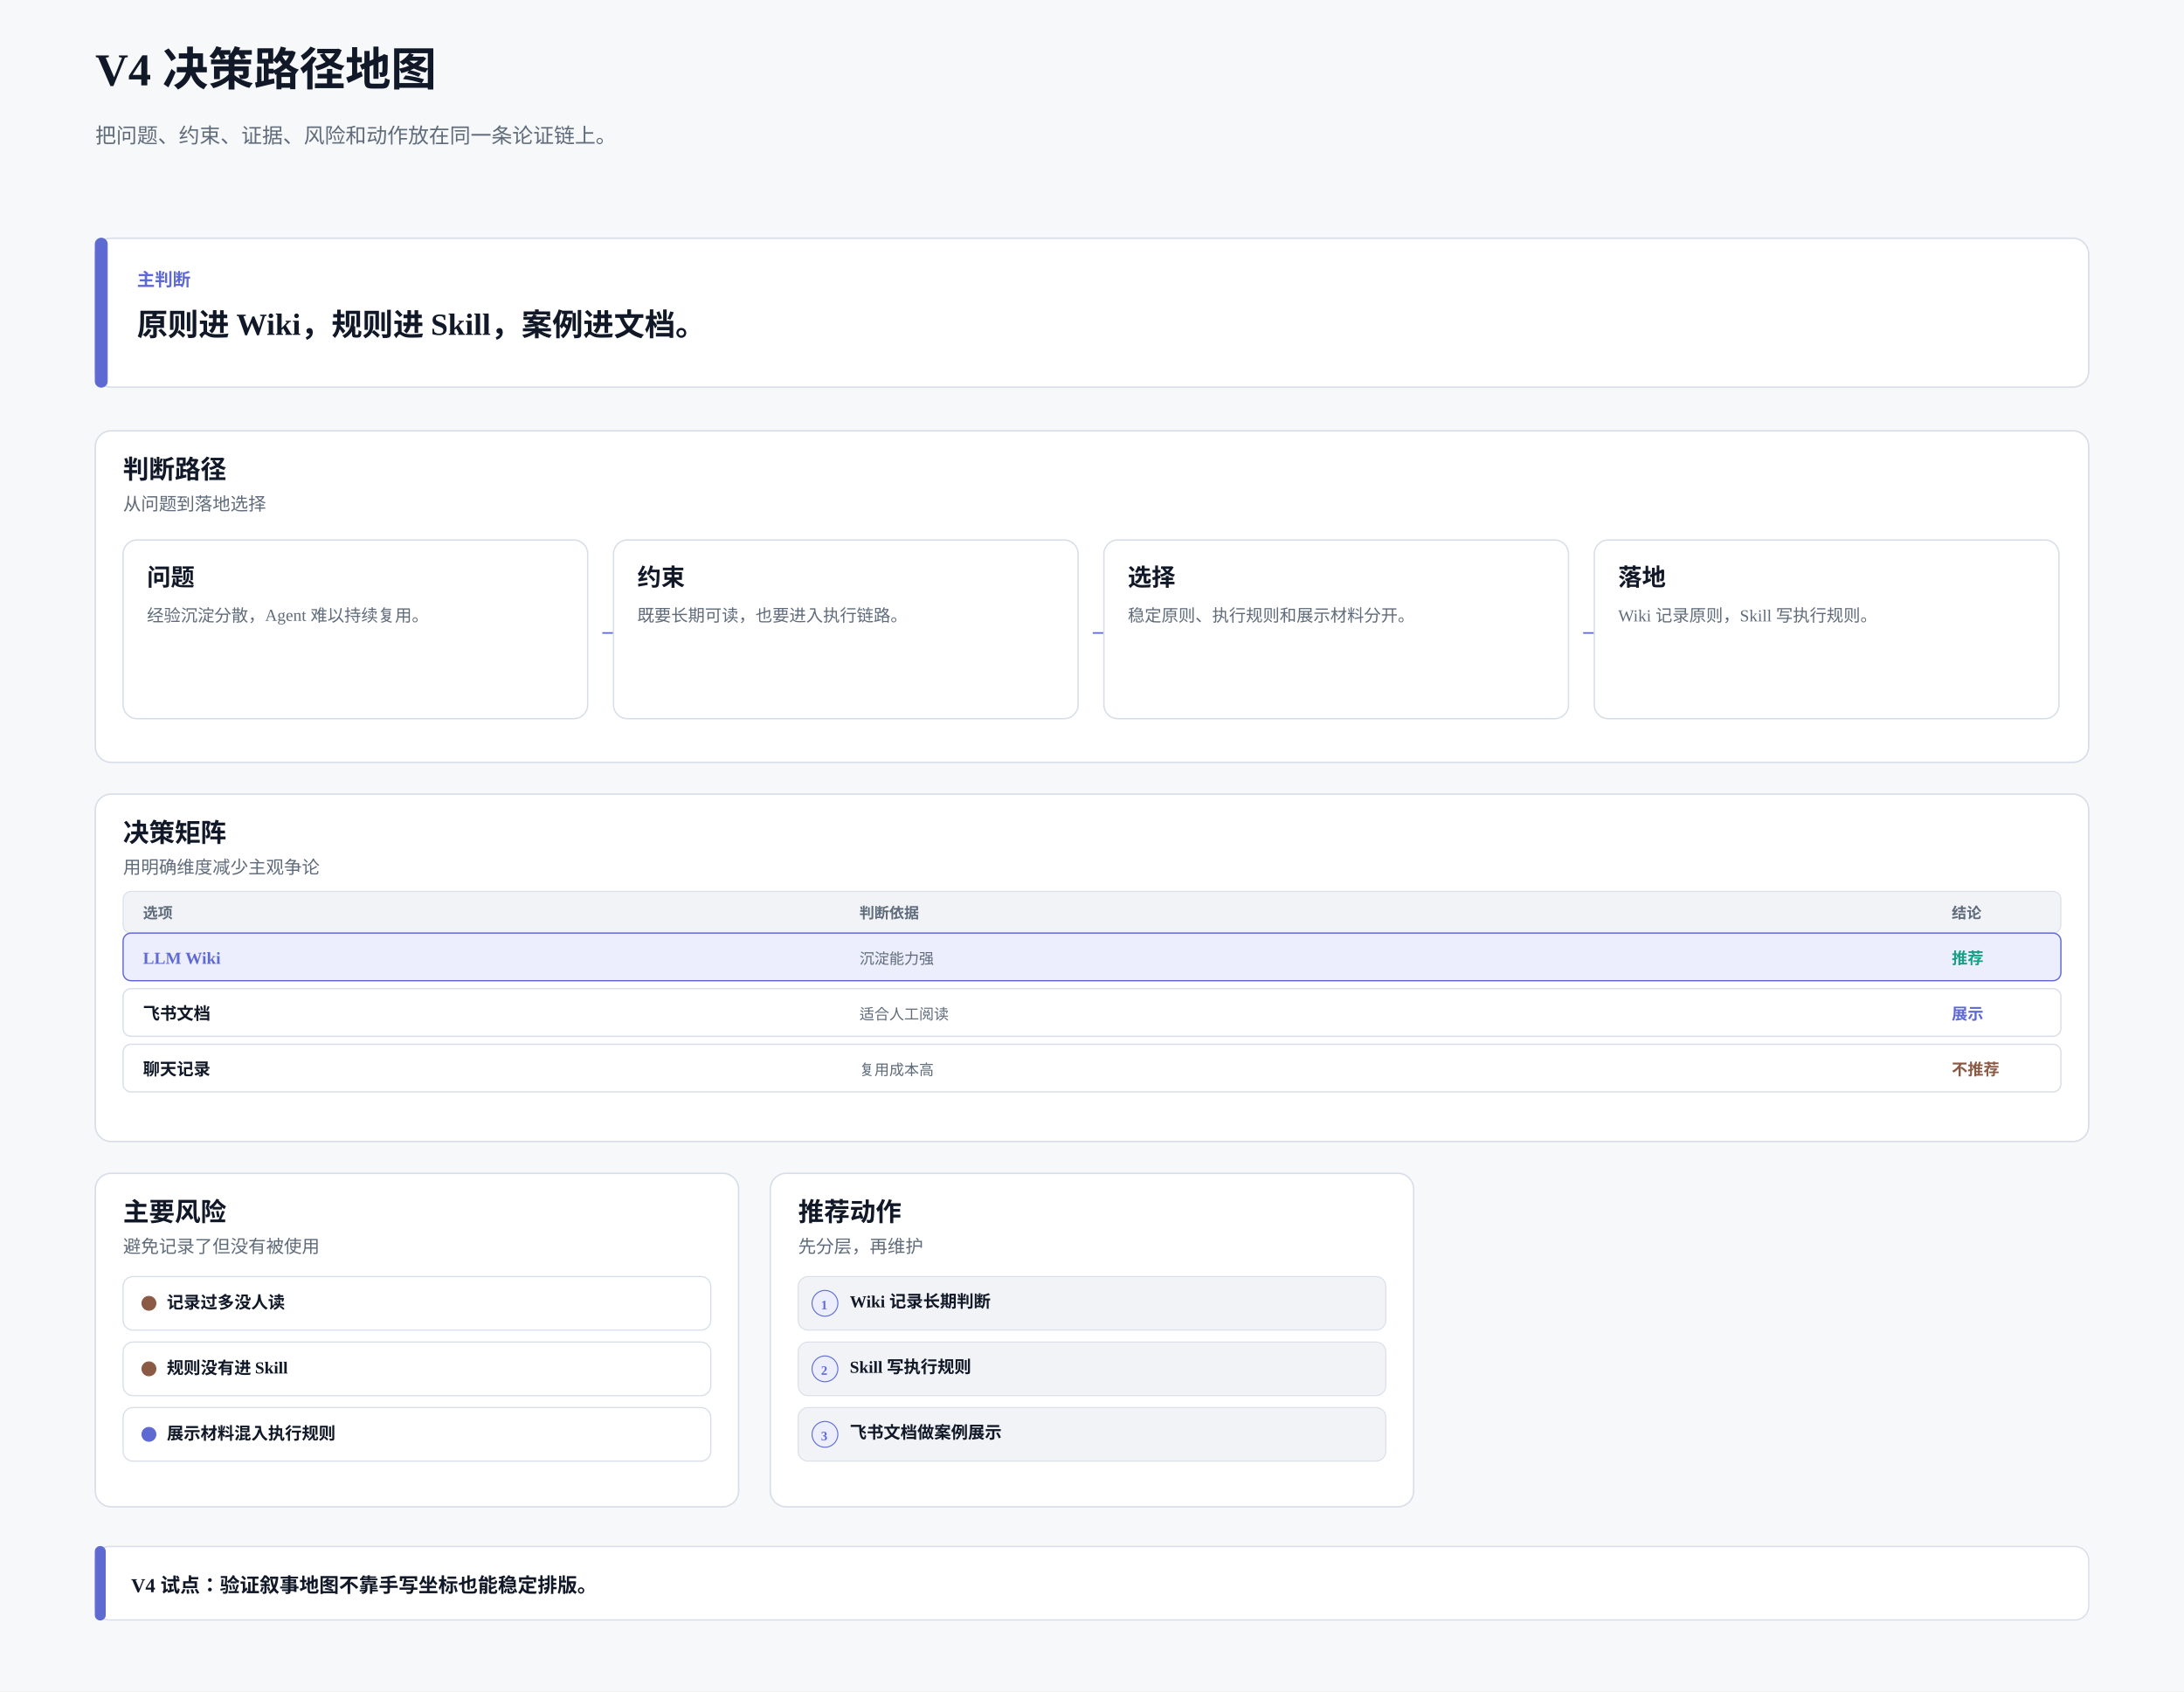
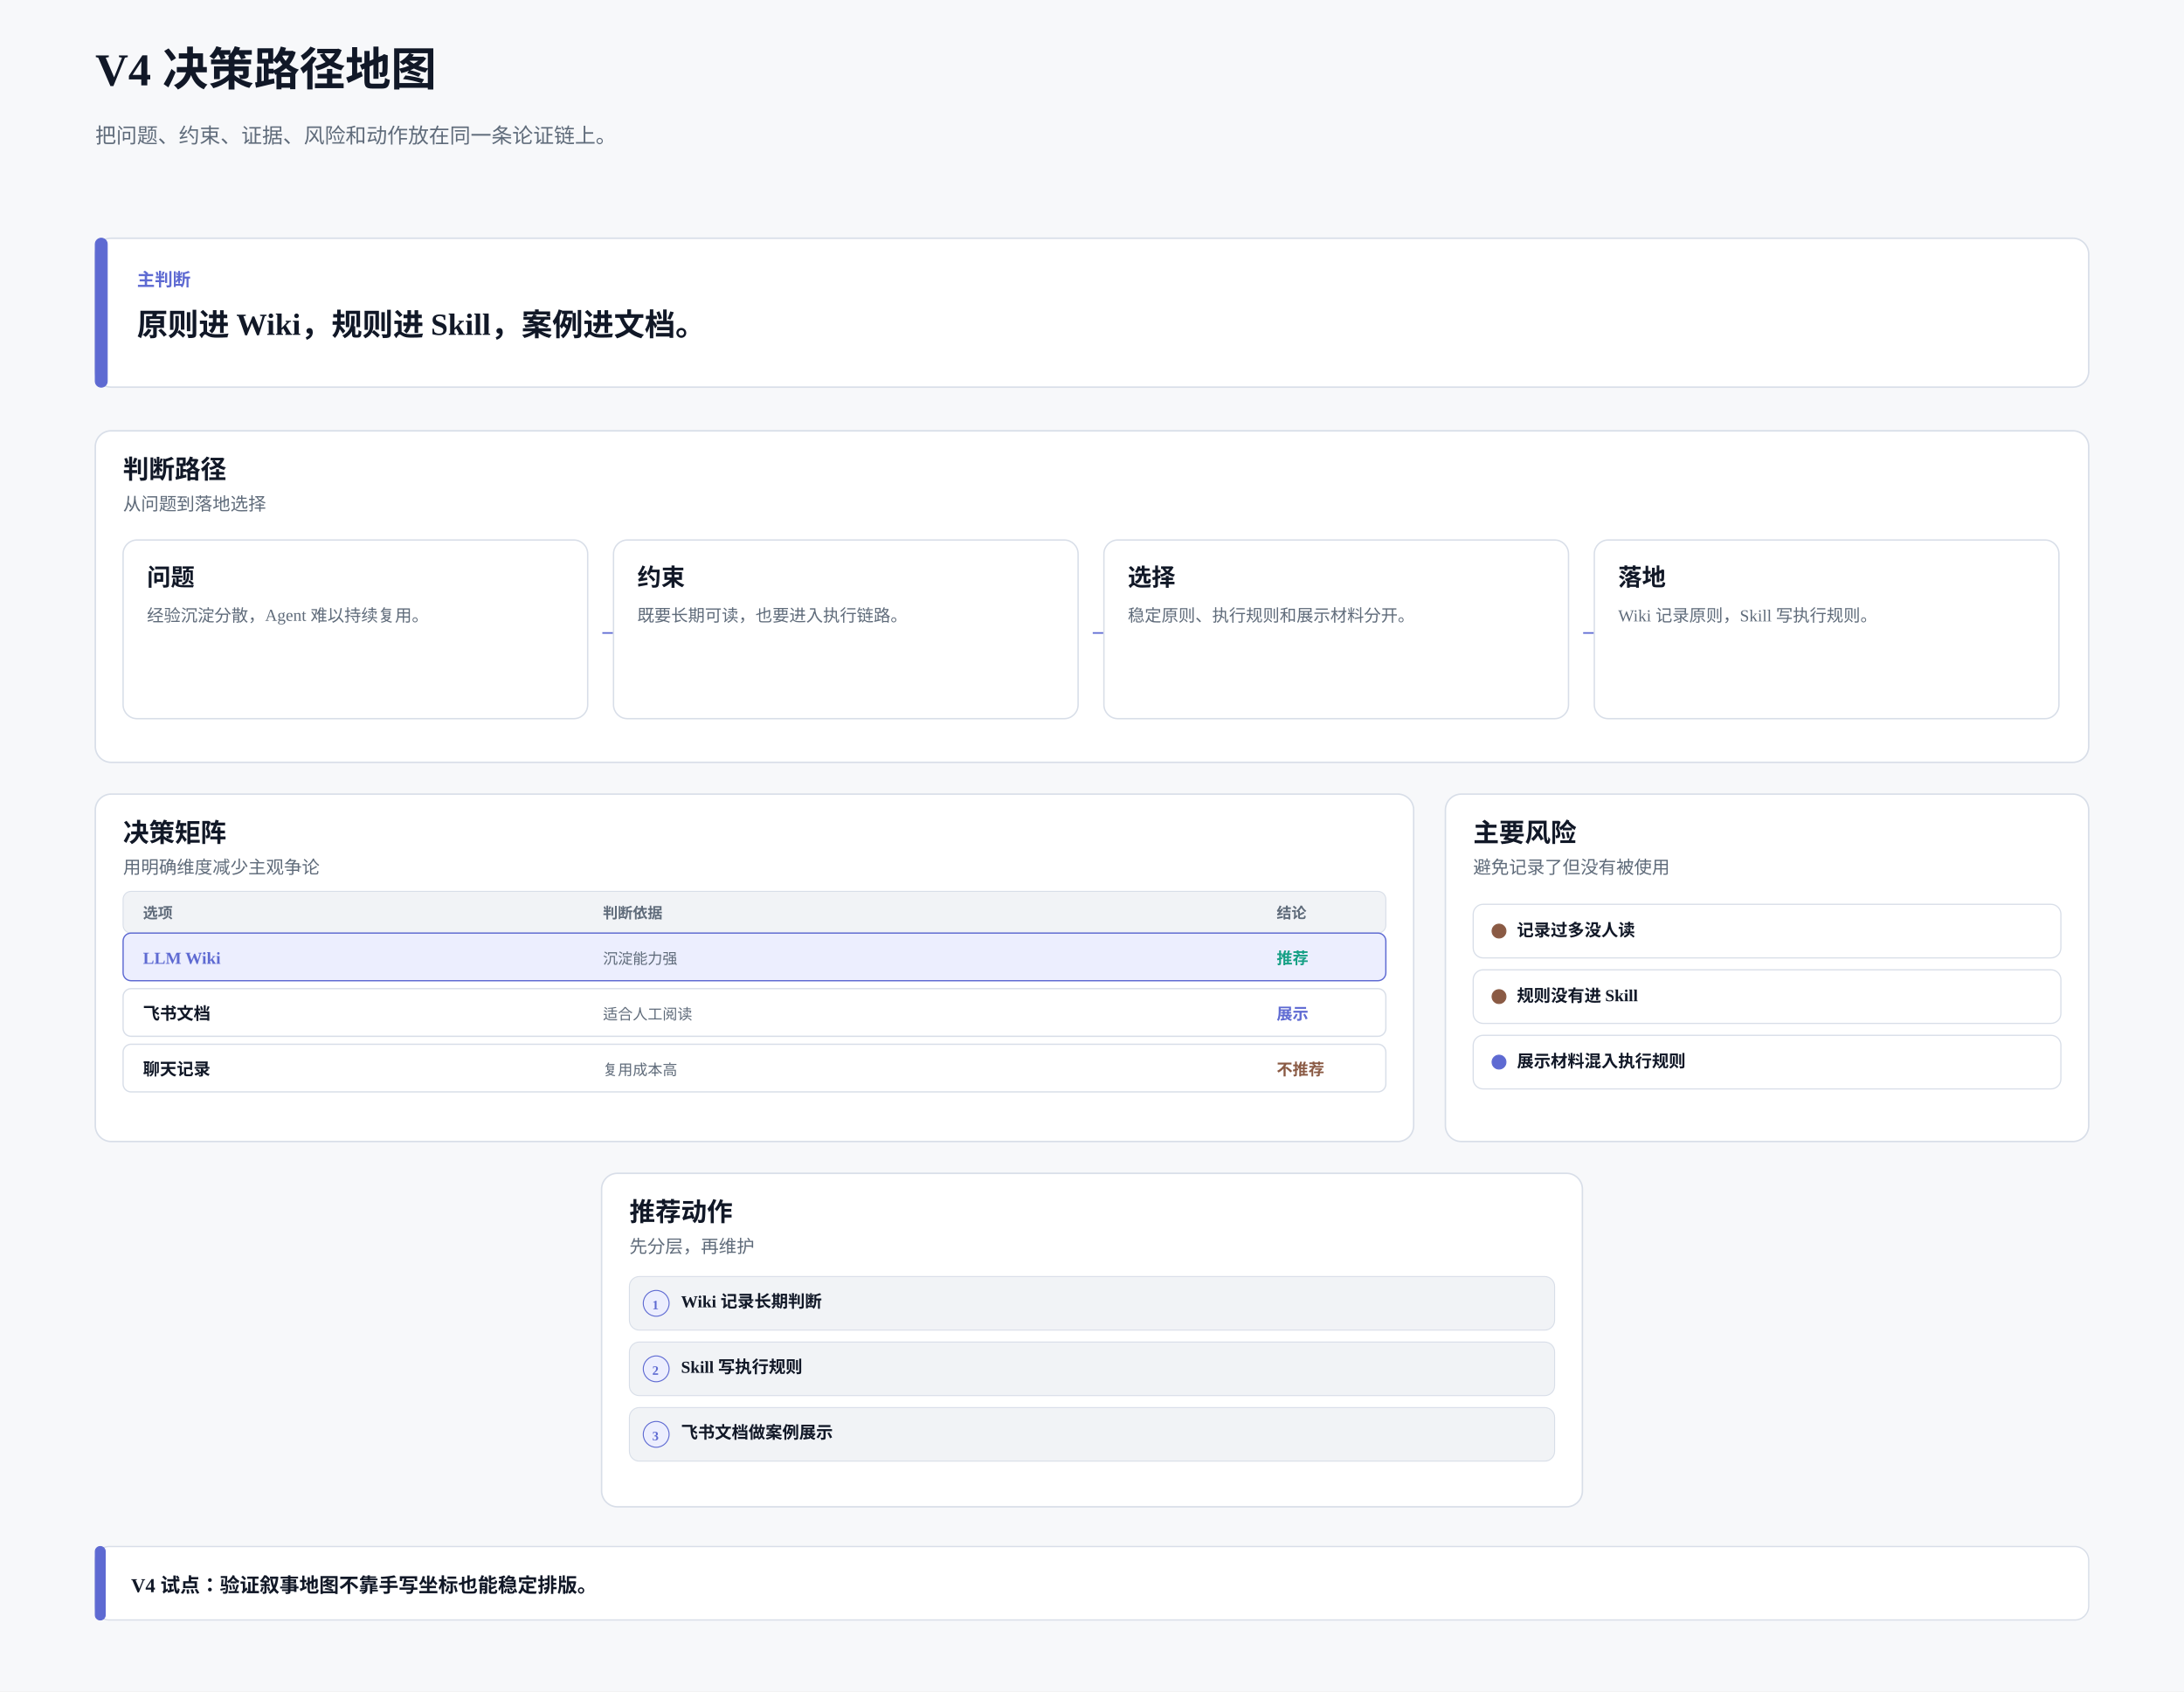
<svg xmlns="http://www.w3.org/2000/svg" width="2200" height="1704" viewBox="0 0 2200 1704" data-layout-engine="v4" data-expression-mode="narrative-map">
  <rect x="0" y="0" width="2200" height="1704" rx="0" fill="#F7F8FA" stroke="#F7F8FA" stroke-width="0" />
  <g>
    <g data-v43-block="title" data-block-type="title" data-x="96" data-y="40" data-width="2008" data-height="200" data-column="full">
      <text x="96" y="86" font-size="46" fill="#111827" font-weight="700">
        <tspan x="96" dy="0">V4 决策路径地图</tspan>
      </text>
      <text x="96" y="144" font-size="21" fill="#5F6B7A" font-weight="500">
        <tspan x="96" dy="0">把问题、约束、证据、风险和动作放在同一条论证链上。</tspan>
      </text>
    </g>
    <g data-v43-block="statement" data-block-type="statement" data-x="96" data-y="240" data-width="2008" data-height="150" data-column="full">
      <rect x="96" y="240" width="2008" height="150" rx="16" fill="#FFFFFF" stroke="#D8DEE8" stroke-width="1.5" />
      <rect x="96" y="240" width="12" height="150" rx="6" fill="#5E6AD2" stroke="#5E6AD2" stroke-width="1" />
      <text x="138" y="288" font-size="18" fill="#5E6AD2" font-weight="700">
        <tspan x="138" dy="0">主判断</tspan>
      </text>
      <text x="138" y="338" font-size="31" fill="#111827" font-weight="700">
        <tspan x="138" dy="0">原则进 Wiki，规则进 Skill，案例进文档。</tspan>
      </text>
    </g>
-     <g data-v43-block="narrative-chain-1" data-block-type="narrative-chain" data-x="96" data-y="434" data-width="2008" data-height="334" data-column="full" data-row="0" data-span="12" data-density="medium" data-preferred-width="2008" data-text-units="95" data-item-count="4" data-item-layout="rows" data-layout-reason="directional-reading">
-       <rect x="96" y="434" width="2008" height="334" rx="16" fill="#FFFFFF" stroke="#D8DEE8" stroke-width="1.5" />
+     <g data-v43-block="narrative-chain-1" data-block-type="narrative-chain" data-x="96" data-y="434" data-width="2008" data-height="334" data-column="full" data-row="0" data-span="12" data-row-alignment="filled" data-offset-span="0" data-density="medium" data-preferred-width="2008" data-text-units="95" data-item-count="4" data-item-layout="rows" data-layout-reason="directional-reading">
+       <rect x="96" y="434" width="2008" height="334" rx="16" fill="#FFFFFF" stroke="#D8DEE8" stroke-width="1.5" data-v4-block-card="true" />
      <text x="124" y="482" font-size="26" fill="#111827" font-weight="700">
        <tspan x="124" dy="0">判断路径</tspan>
      </text>
      <text x="124" y="514" font-size="18" fill="#5F6B7A" font-weight="500">
        <tspan x="124" dy="0">从问题到落地选择</tspan>
      </text>
      <rect x="124" y="544" width="468" height="180" rx="14" fill="#FFFFFF" stroke="#D8DEE8" stroke-width="1.4" />
      <text x="148" y="590" font-size="24" fill="#111827" font-weight="700">
        <tspan x="148" dy="0">问题</tspan>
      </text>
      <text x="148" y="626" font-size="17" fill="#5F6B7A" font-weight="500">
        <tspan x="148" dy="0">经验沉淀分散，Agent 难以持续复用。</tspan>
      </text>
      <text x="599" y="644" font-size="38" fill="#5E6AD2" font-weight="700">
        <tspan x="599" dy="0">→</tspan>
      </text>
      <rect x="618" y="544" width="468" height="180" rx="14" fill="#FFFFFF" stroke="#D8DEE8" stroke-width="1.4" />
      <text x="642" y="590" font-size="24" fill="#111827" font-weight="700">
        <tspan x="642" dy="0">约束</tspan>
      </text>
      <text x="642" y="626" font-size="17" fill="#5F6B7A" font-weight="500">
        <tspan x="642" dy="0">既要长期可读，也要进入执行链路。</tspan>
      </text>
      <text x="1093" y="644" font-size="38" fill="#5E6AD2" font-weight="700">
        <tspan x="1093" dy="0">→</tspan>
      </text>
      <rect x="1112" y="544" width="468" height="180" rx="14" fill="#FFFFFF" stroke="#D8DEE8" stroke-width="1.4" />
      <text x="1136" y="590" font-size="24" fill="#111827" font-weight="700">
        <tspan x="1136" dy="0">选择</tspan>
      </text>
      <text x="1136" y="626" font-size="17" fill="#5F6B7A" font-weight="500">
        <tspan x="1136" dy="0">稳定原则、执行规则和展示材料分开。</tspan>
      </text>
      <text x="1587" y="644" font-size="38" fill="#5E6AD2" font-weight="700">
        <tspan x="1587" dy="0">→</tspan>
      </text>
      <rect x="1606" y="544" width="468" height="180" rx="14" fill="#FFFFFF" stroke="#D8DEE8" stroke-width="1.4" />
      <text x="1630" y="590" font-size="24" fill="#111827" font-weight="700">
        <tspan x="1630" dy="0">落地</tspan>
      </text>
      <text x="1630" y="626" font-size="17" fill="#5F6B7A" font-weight="500">
        <tspan x="1630" dy="0">Wiki 记录原则，Skill 写执行规则。</tspan>
      </text>
    </g>
-     <g data-v43-block="decision-matrix-2" data-block-type="decision-matrix" data-x="96" data-y="800" data-width="2008" data-height="350" data-column="full" data-row="1" data-span="12" data-density="dense" data-preferred-width="2008" data-text-units="54" data-item-count="3" data-item-layout="rows" data-layout-reason="tabular-comparison">
-       <rect x="96" y="800" width="2008" height="350" rx="16" fill="#FFFFFF" stroke="#D8DEE8" stroke-width="1.5" />
+     <g data-v43-block="decision-matrix-2" data-block-type="decision-matrix" data-x="96" data-y="800" data-width="1328" data-height="350" data-column="left" data-row="1" data-span="8" data-row-alignment="filled" data-offset-span="0" data-density="dense" data-preferred-width="2008" data-text-units="54" data-item-count="3" data-item-layout="rows" data-layout-reason="tabular-comparison">
+       <rect x="96" y="800" width="1328" height="350" rx="16" fill="#FFFFFF" stroke="#D8DEE8" stroke-width="1.5" data-v4-block-card="true" />
      <text x="124" y="848" font-size="26" fill="#111827" font-weight="700">
        <tspan x="124" dy="0">决策矩阵</tspan>
      </text>
      <text x="124" y="880" font-size="18" fill="#5F6B7A" font-weight="500">
        <tspan x="124" dy="0">用明确维度减少主观争论</tspan>
      </text>
-       <rect x="124" y="898" width="1952" height="42" rx="8" fill="#F1F3F6" stroke="#D8DEE8" stroke-width="1" />
+       <rect x="124" y="898" width="1272" height="42" rx="8" fill="#F1F3F6" stroke="#D8DEE8" stroke-width="1" />
      <text x="144" y="925" font-size="15" fill="#5F6B7A" font-weight="700">
        <tspan x="144" dy="0">选项</tspan>
      </text>
-       <text x="865.76" y="925" font-size="15" fill="#5F6B7A" font-weight="700">
-         <tspan x="865.76" dy="0">判断依据</tspan>
+       <text x="607.36" y="925" font-size="15" fill="#5F6B7A" font-weight="700">
+         <tspan x="607.36" dy="0">判断依据</tspan>
      </text>
-       <text x="1966" y="925" font-size="15" fill="#5F6B7A" font-weight="700">
-         <tspan x="1966" dy="0">结论</tspan>
+       <text x="1286" y="925" font-size="15" fill="#5F6B7A" font-weight="700">
+         <tspan x="1286" dy="0">结论</tspan>
      </text>
-       <rect x="124" y="940" width="1952" height="48" rx="8" fill="#ECEEFE" stroke="#5E6AD2" stroke-width="1.3" />
+       <rect x="124" y="940" width="1272" height="48" rx="8" fill="#ECEEFE" stroke="#5E6AD2" stroke-width="1.3" />
      <text x="144" y="971" font-size="17" fill="#5E6AD2" font-weight="700">
        <tspan x="144" dy="0">LLM Wiki</tspan>
      </text>
-       <text x="865.76" y="971" font-size="15" fill="#5F6B7A" font-weight="500">
-         <tspan x="865.76" dy="0">沉淀能力强</tspan>
+       <text x="607.36" y="971" font-size="15" fill="#5F6B7A" font-weight="500">
+         <tspan x="607.36" dy="0">沉淀能力强</tspan>
      </text>
-       <text x="1966" y="971" font-size="16" fill="#16A085" font-weight="700">
-         <tspan x="1966" dy="0">推荐</tspan>
+       <text x="1286" y="971" font-size="16" fill="#16A085" font-weight="700">
+         <tspan x="1286" dy="0">推荐</tspan>
      </text>
-       <rect x="124" y="996" width="1952" height="48" rx="8" fill="#FFFFFF" stroke="#D8DEE8" stroke-width="1.3" />
+       <rect x="124" y="996" width="1272" height="48" rx="8" fill="#FFFFFF" stroke="#D8DEE8" stroke-width="1.3" />
      <text x="144" y="1027" font-size="17" fill="#111827" font-weight="700">
        <tspan x="144" dy="0">飞书文档</tspan>
      </text>
-       <text x="865.76" y="1027" font-size="15" fill="#5F6B7A" font-weight="500">
-         <tspan x="865.76" dy="0">适合人工阅读</tspan>
+       <text x="607.36" y="1027" font-size="15" fill="#5F6B7A" font-weight="500">
+         <tspan x="607.36" dy="0">适合人工阅读</tspan>
      </text>
-       <text x="1966" y="1027" font-size="16" fill="#5E6AD2" font-weight="700">
-         <tspan x="1966" dy="0">展示</tspan>
+       <text x="1286" y="1027" font-size="16" fill="#5E6AD2" font-weight="700">
+         <tspan x="1286" dy="0">展示</tspan>
      </text>
-       <rect x="124" y="1052" width="1952" height="48" rx="8" fill="#FFFFFF" stroke="#D8DEE8" stroke-width="1.3" />
+       <rect x="124" y="1052" width="1272" height="48" rx="8" fill="#FFFFFF" stroke="#D8DEE8" stroke-width="1.3" />
      <text x="144" y="1083" font-size="17" fill="#111827" font-weight="700">
        <tspan x="144" dy="0">聊天记录</tspan>
      </text>
-       <text x="865.76" y="1083" font-size="15" fill="#5F6B7A" font-weight="500">
-         <tspan x="865.76" dy="0">复用成本高</tspan>
+       <text x="607.36" y="1083" font-size="15" fill="#5F6B7A" font-weight="500">
+         <tspan x="607.36" dy="0">复用成本高</tspan>
      </text>
-       <text x="1966" y="1083" font-size="16" fill="#8A5A44" font-weight="700">
-         <tspan x="1966" dy="0">不推荐</tspan>
+       <text x="1286" y="1083" font-size="16" fill="#8A5A44" font-weight="700">
+         <tspan x="1286" dy="0">不推荐</tspan>
      </text>
    </g>
-     <g data-v43-block="risk-list-3" data-block-type="risk-list" data-x="96" data-y="1182" data-width="648" data-height="336" data-column="left" data-component-variant="risk-cluster" data-row="2" data-span="4" data-density="sparse" data-preferred-width="648" data-text-units="43" data-item-count="3" data-item-layout="rows" data-layout-reason="few-short-parallel-items">
-       <rect x="96" y="1182" width="648" height="336" rx="16" fill="#FFFFFF" stroke="#D8DEE8" stroke-width="1.5" />
-       <text x="124" y="1230" font-size="26" fill="#111827" font-weight="700">
-         <tspan x="124" dy="0">主要风险</tspan>
+     <g data-v43-block="risk-list-3" data-block-type="risk-list" data-x="1456" data-y="800" data-width="648" data-height="350" data-column="right" data-component-variant="risk-cluster" data-row="1" data-span="4" data-row-alignment="filled" data-offset-span="0" data-density="sparse" data-preferred-width="648" data-text-units="43" data-item-count="3" data-item-layout="rows" data-layout-reason="few-short-parallel-items">
+       <rect x="1456" y="800" width="648" height="350" rx="16" fill="#FFFFFF" stroke="#D8DEE8" stroke-width="1.5" data-v4-block-card="true" />
+       <text x="1484" y="848" font-size="26" fill="#111827" font-weight="700">
+         <tspan x="1484" dy="0">主要风险</tspan>
      </text>
-       <text x="124" y="1262" font-size="18" fill="#5F6B7A" font-weight="500">
-         <tspan x="124" dy="0">避免记录了但没有被使用</tspan>
+       <text x="1484" y="880" font-size="18" fill="#5F6B7A" font-weight="500">
+         <tspan x="1484" dy="0">避免记录了但没有被使用</tspan>
      </text>
-       <rect x="124" y="1286" width="592" height="54" rx="10" fill="#FFFFFF" stroke="#D8DEE8" stroke-width="1.2" data-v4-risk-item="0" />
-       <circle cx="150" cy="1313" r="7" fill="#8A5A44" stroke="#8A5A44" stroke-width="1" />
-       <text x="168" y="1318" font-size="17" fill="#111827" font-weight="700">
-         <tspan x="168" dy="0">记录过多没人读</tspan>
+       <rect x="1484" y="911" width="592" height="54" rx="10" fill="#FFFFFF" stroke="#D8DEE8" stroke-width="1.2" data-v4-risk-item="0" />
+       <circle cx="1510" cy="938" r="7" fill="#8A5A44" stroke="#8A5A44" stroke-width="1" />
+       <text x="1528" y="943" font-size="17" fill="#111827" font-weight="700">
+         <tspan x="1528" dy="0">记录过多没人读</tspan>
      </text>
-       <rect x="124" y="1352" width="592" height="54" rx="10" fill="#FFFFFF" stroke="#D8DEE8" stroke-width="1.2" data-v4-risk-item="1" />
-       <circle cx="150" cy="1379" r="7" fill="#8A5A44" stroke="#8A5A44" stroke-width="1" />
-       <text x="168" y="1384" font-size="17" fill="#111827" font-weight="700">
-         <tspan x="168" dy="0">规则没有进 Skill</tspan>
+       <rect x="1484" y="977" width="592" height="54" rx="10" fill="#FFFFFF" stroke="#D8DEE8" stroke-width="1.2" data-v4-risk-item="1" />
+       <circle cx="1510" cy="1004" r="7" fill="#8A5A44" stroke="#8A5A44" stroke-width="1" />
+       <text x="1528" y="1009" font-size="17" fill="#111827" font-weight="700">
+         <tspan x="1528" dy="0">规则没有进 Skill</tspan>
      </text>
-       <rect x="124" y="1418" width="592" height="54" rx="10" fill="#FFFFFF" stroke="#D8DEE8" stroke-width="1.2" data-v4-risk-item="2" />
-       <circle cx="150" cy="1445" r="7" fill="#5E6AD2" stroke="#5E6AD2" stroke-width="1" />
-       <text x="168" y="1450" font-size="17" fill="#111827" font-weight="700">
-         <tspan x="168" dy="0">展示材料混入执行规则</tspan>
+       <rect x="1484" y="1043" width="592" height="54" rx="10" fill="#FFFFFF" stroke="#D8DEE8" stroke-width="1.2" data-v4-risk-item="2" />
+       <circle cx="1510" cy="1070" r="7" fill="#5E6AD2" stroke="#5E6AD2" stroke-width="1" />
+       <text x="1528" y="1075" font-size="17" fill="#111827" font-weight="700">
+         <tspan x="1528" dy="0">展示材料混入执行规则</tspan>
      </text>
    </g>
-     <g data-v43-block="action-list-4" data-block-type="action-list" data-x="776" data-y="1182" data-width="648" data-height="336" data-column="grid" data-component-variant="action-checklist" data-row="2" data-span="4" data-density="sparse" data-preferred-width="648" data-text-units="42" data-item-count="3" data-item-layout="rows" data-layout-reason="few-short-parallel-items">
-       <rect x="776" y="1182" width="648" height="336" rx="16" fill="#FFFFFF" stroke="#D8DEE8" stroke-width="1.5" />
-       <text x="804" y="1230" font-size="26" fill="#111827" font-weight="700">
-         <tspan x="804" dy="0">推荐动作</tspan>
+     <g data-v43-block="action-list-4" data-block-type="action-list" data-x="606" data-y="1182" data-width="988" data-height="336" data-column="center" data-component-variant="action-checklist" data-row="2" data-span="6" data-row-alignment="centered" data-offset-span="3" data-density="sparse" data-preferred-width="648" data-text-units="42" data-item-count="3" data-item-layout="rows" data-layout-reason="few-short-parallel-items">
+       <rect x="606" y="1182" width="988" height="336" rx="16" fill="#FFFFFF" stroke="#D8DEE8" stroke-width="1.5" data-v4-block-card="true" />
+       <text x="634" y="1230" font-size="26" fill="#111827" font-weight="700">
+         <tspan x="634" dy="0">推荐动作</tspan>
      </text>
-       <text x="804" y="1262" font-size="18" fill="#5F6B7A" font-weight="500">
-         <tspan x="804" dy="0">先分层，再维护</tspan>
+       <text x="634" y="1262" font-size="18" fill="#5F6B7A" font-weight="500">
+         <tspan x="634" dy="0">先分层，再维护</tspan>
      </text>
-       <rect x="804" y="1286" width="592" height="54" rx="10" fill="#F1F3F6" stroke="#D8DEE8" stroke-width="1" data-v4-action-item="0" />
-       <circle cx="831" cy="1313" r="13" fill="#ECEEFE" stroke="#5E6AD2" stroke-width="1" />
-       <text x="827" y="1319" font-size="13" fill="#5E6AD2" font-weight="700">
-         <tspan x="827" dy="0">1</tspan>
+       <rect x="634" y="1286" width="932" height="54" rx="10" fill="#F1F3F6" stroke="#D8DEE8" stroke-width="1" data-v4-action-item="0" />
+       <circle cx="661" cy="1313" r="13" fill="#ECEEFE" stroke="#5E6AD2" stroke-width="1" />
+       <text x="657" y="1319" font-size="13" fill="#5E6AD2" font-weight="700">
+         <tspan x="657" dy="0">1</tspan>
      </text>
-       <text x="856" y="1317" font-size="17" fill="#111827" font-weight="700">
-         <tspan x="856" dy="0">Wiki 记录长期判断</tspan>
+       <text x="686" y="1317" font-size="17" fill="#111827" font-weight="700">
+         <tspan x="686" dy="0">Wiki 记录长期判断</tspan>
      </text>
-       <rect x="804" y="1352" width="592" height="54" rx="10" fill="#F1F3F6" stroke="#D8DEE8" stroke-width="1" data-v4-action-item="1" />
-       <circle cx="831" cy="1379" r="13" fill="#ECEEFE" stroke="#5E6AD2" stroke-width="1" />
-       <text x="827" y="1385" font-size="13" fill="#5E6AD2" font-weight="700">
-         <tspan x="827" dy="0">2</tspan>
+       <rect x="634" y="1352" width="932" height="54" rx="10" fill="#F1F3F6" stroke="#D8DEE8" stroke-width="1" data-v4-action-item="1" />
+       <circle cx="661" cy="1379" r="13" fill="#ECEEFE" stroke="#5E6AD2" stroke-width="1" />
+       <text x="657" y="1385" font-size="13" fill="#5E6AD2" font-weight="700">
+         <tspan x="657" dy="0">2</tspan>
      </text>
-       <text x="856" y="1383" font-size="17" fill="#111827" font-weight="700">
-         <tspan x="856" dy="0">Skill 写执行规则</tspan>
+       <text x="686" y="1383" font-size="17" fill="#111827" font-weight="700">
+         <tspan x="686" dy="0">Skill 写执行规则</tspan>
      </text>
-       <rect x="804" y="1418" width="592" height="54" rx="10" fill="#F1F3F6" stroke="#D8DEE8" stroke-width="1" data-v4-action-item="2" />
-       <circle cx="831" cy="1445" r="13" fill="#ECEEFE" stroke="#5E6AD2" stroke-width="1" />
-       <text x="827" y="1451" font-size="13" fill="#5E6AD2" font-weight="700">
-         <tspan x="827" dy="0">3</tspan>
+       <rect x="634" y="1418" width="932" height="54" rx="10" fill="#F1F3F6" stroke="#D8DEE8" stroke-width="1" data-v4-action-item="2" />
+       <circle cx="661" cy="1445" r="13" fill="#ECEEFE" stroke="#5E6AD2" stroke-width="1" />
+       <text x="657" y="1451" font-size="13" fill="#5E6AD2" font-weight="700">
+         <tspan x="657" dy="0">3</tspan>
      </text>
-       <text x="856" y="1449" font-size="17" fill="#111827" font-weight="700">
-         <tspan x="856" dy="0">飞书文档做案例展示</tspan>
+       <text x="686" y="1449" font-size="17" fill="#111827" font-weight="700">
+         <tspan x="686" dy="0">飞书文档做案例展示</tspan>
      </text>
    </g>
    <g data-v43-block="footer" data-block-type="footer" data-x="96" data-y="1558" data-width="2008" data-height="74" data-column="full">
      <rect x="96" y="1558" width="2008" height="74" rx="14" fill="#FFFFFF" stroke="#D8DEE8" stroke-width="1.3" />
      <rect x="96" y="1558" width="10" height="74" rx="5" fill="#5E6AD2" stroke="#5E6AD2" stroke-width="1" />
      <text x="132" y="1604" font-size="20" fill="#111827" font-weight="700">
        <tspan x="132" dy="0">V4 试点：验证叙事地图不靠手写坐标也能稳定排版。</tspan>
      </text>
    </g>
  </g>
</svg>
